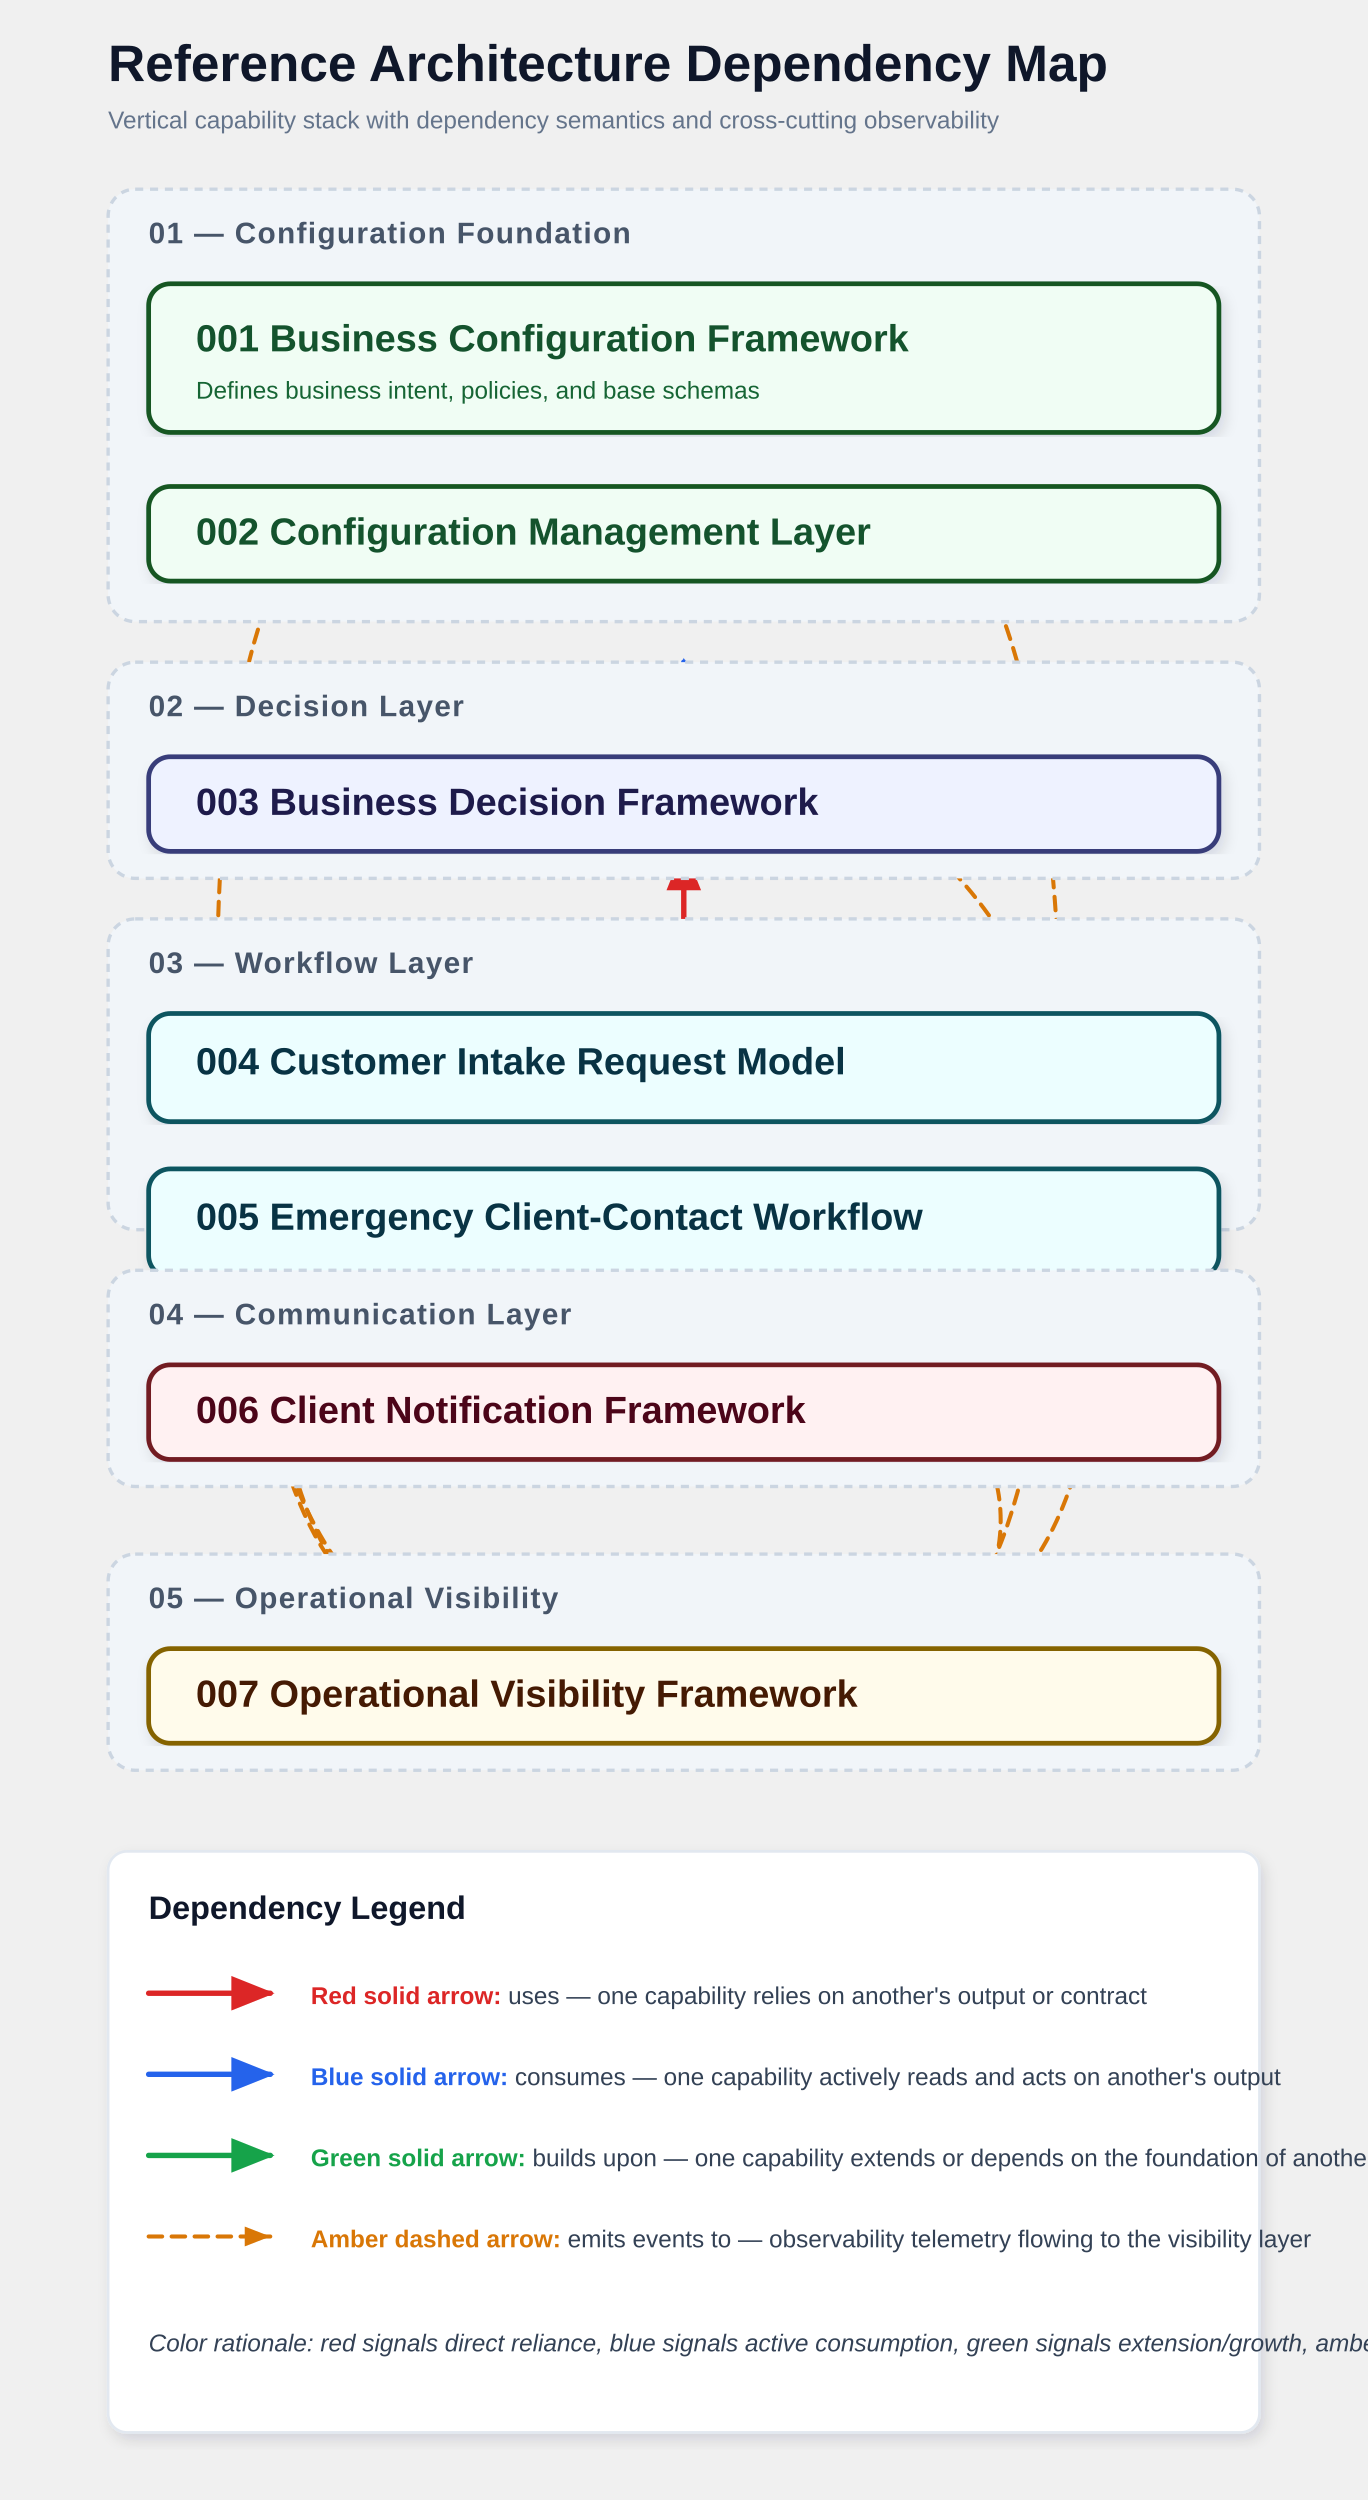
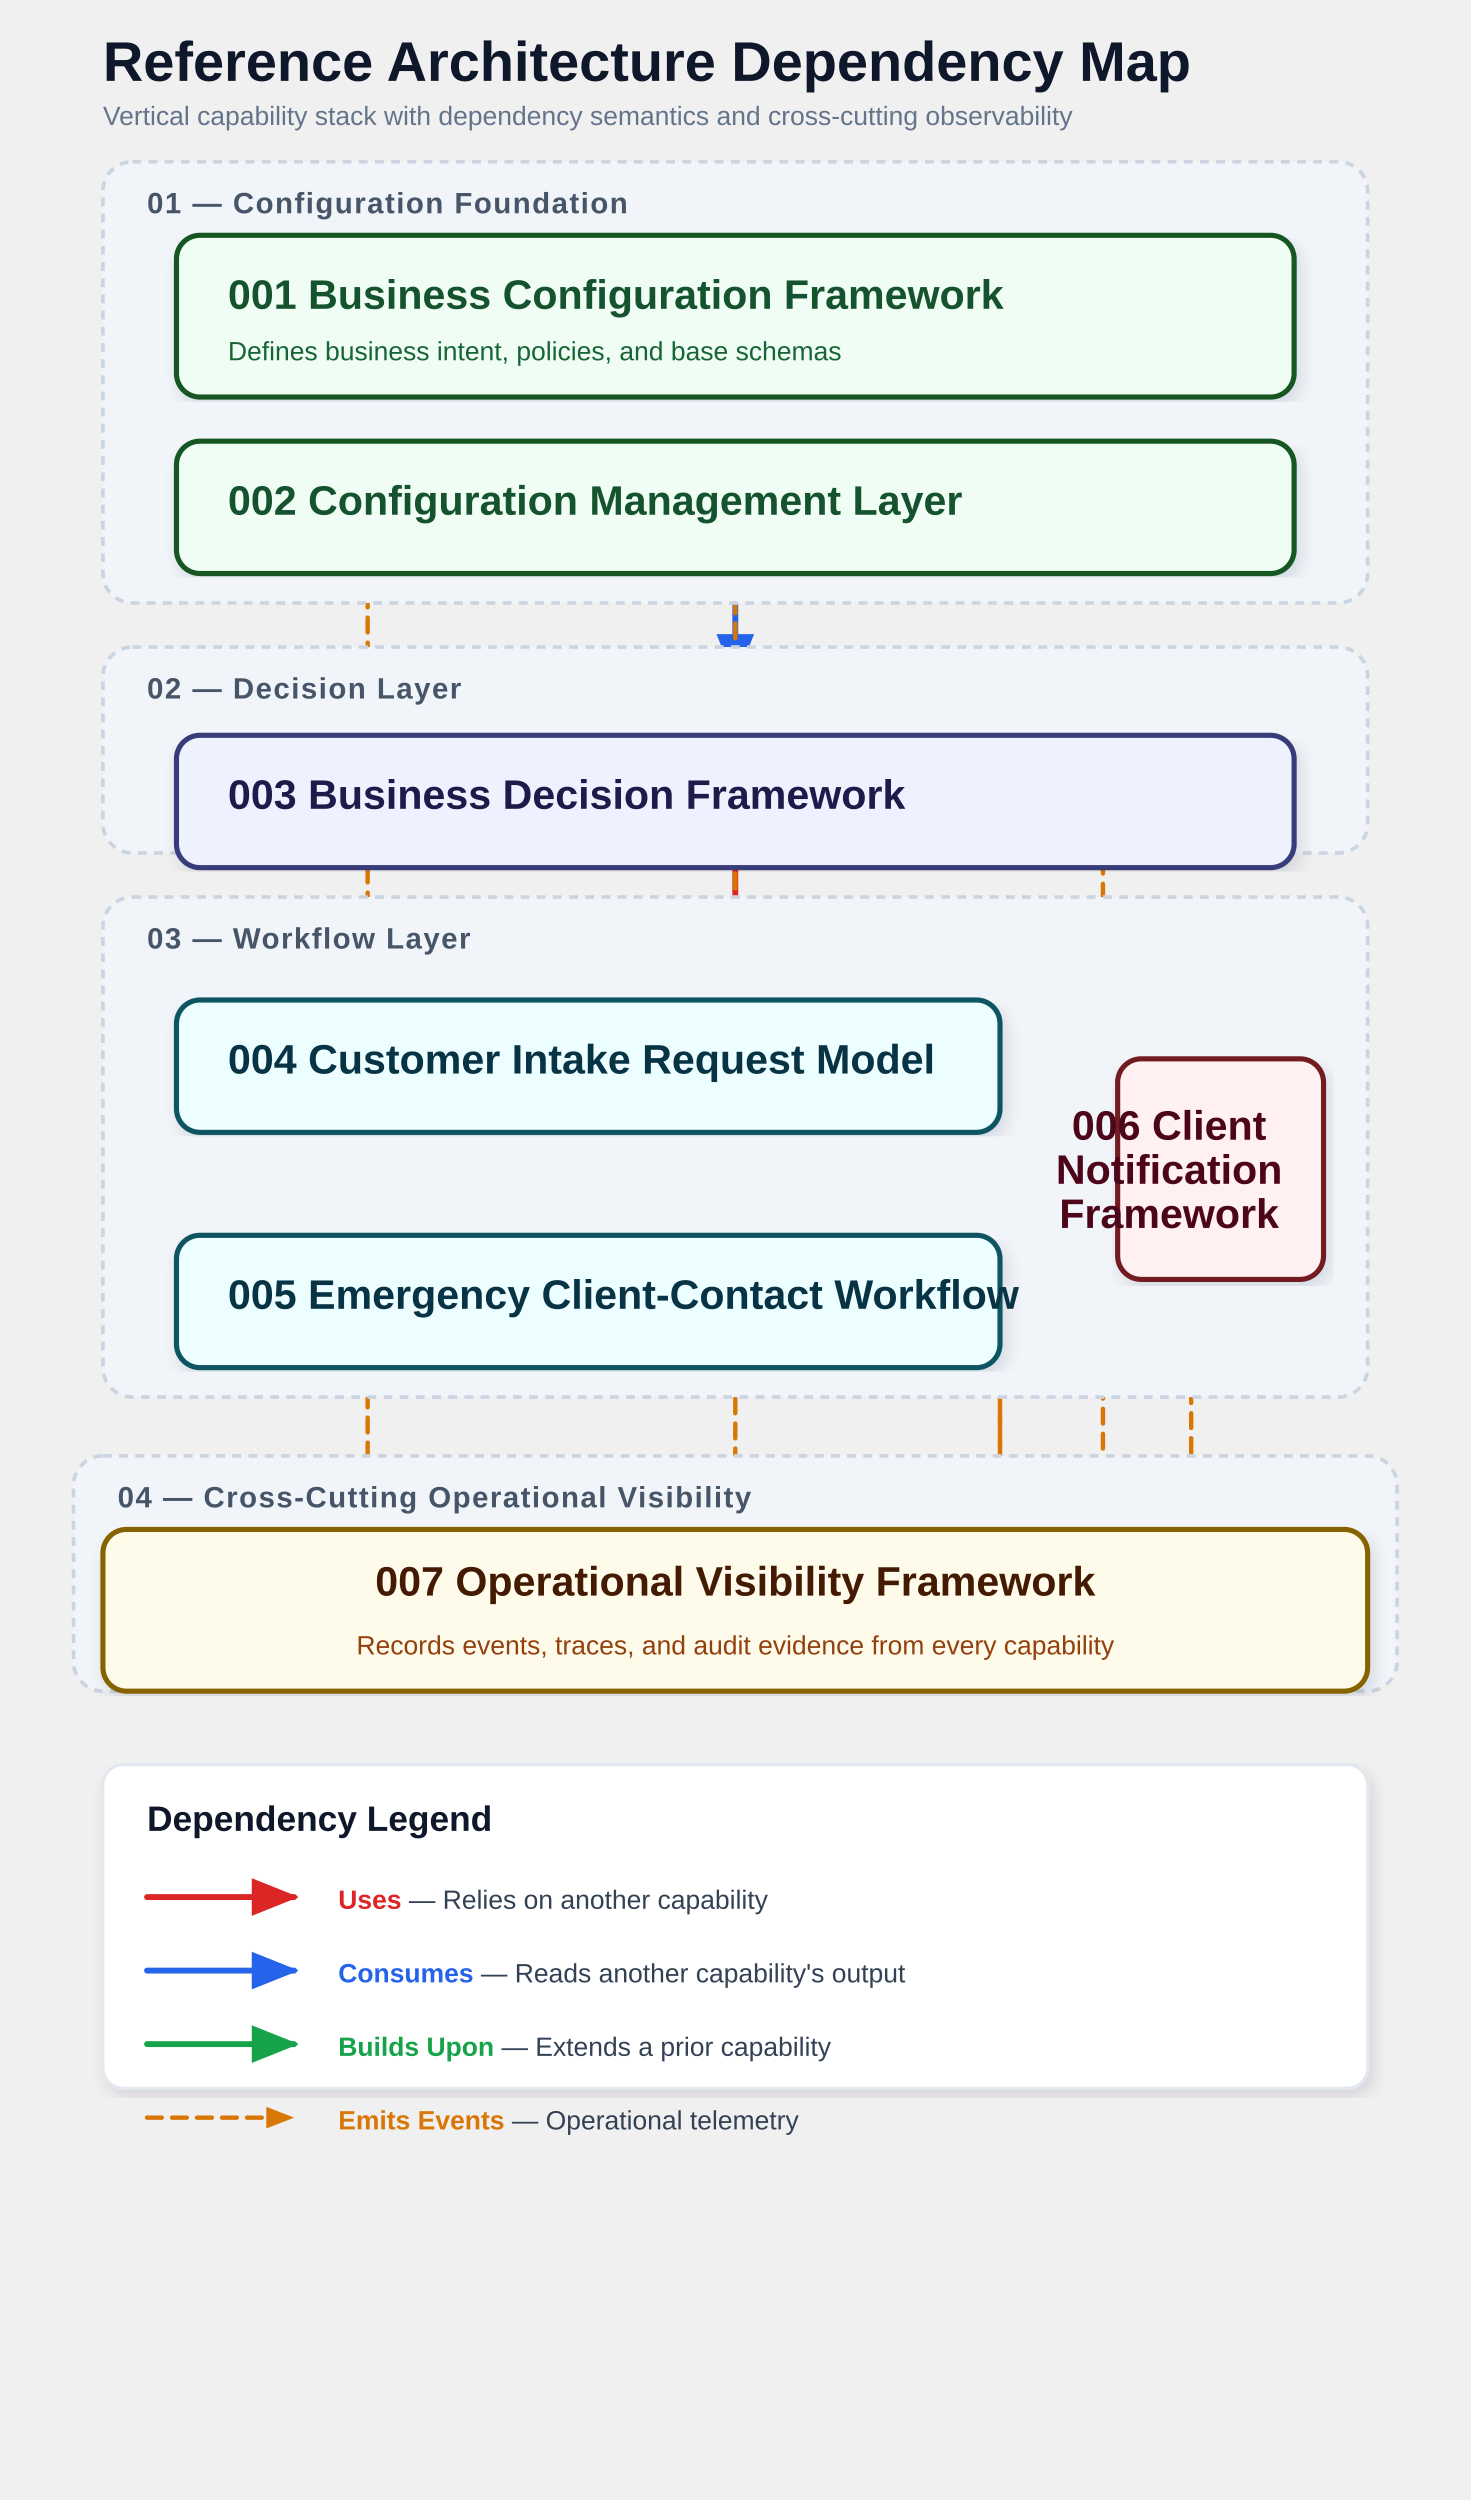
- <svg xmlns="http://www.w3.org/2000/svg" id="my-svg" width="100%" viewBox="0 0 1012 1850" style="background-color: #fafafa;" role="graphics-document document" aria-label="Reference Architecture Dependency Map">
+ <svg xmlns="http://www.w3.org/2000/svg" id="my-svg" width="100%" viewBox="0 0 1000 1700" style="background-color: #fafafa;" role="graphics-document document" aria-label="Reference Architecture Dependency Map">
  <defs>
    <filter id="softShadow" x="-5%" y="-3%" width="110%" height="106%">
      <feDropShadow dx="3" dy="5" stdDeviation="5" flood-color="#0f172a" flood-opacity="0.12" />
    </filter>
    <marker id="arrowRed" viewBox="0 0 10 10" refX="9" refY="5" markerWidth="8" markerHeight="8" orient="auto-start-reverse">
      <path d="M 0 1 L 10 5 L 0 9 z" fill="#dc2626" />
    </marker>
    <marker id="arrowBlue" viewBox="0 0 10 10" refX="9" refY="5" markerWidth="8" markerHeight="8" orient="auto-start-reverse">
      <path d="M 0 1 L 10 5 L 0 9 z" fill="#2563eb" />
    </marker>
    <marker id="arrowGreen" viewBox="0 0 10 10" refX="9" refY="5" markerWidth="8" markerHeight="8" orient="auto-start-reverse">
      <path d="M 0 1 L 10 5 L 0 9 z" fill="#16a34a" />
    </marker>
    <marker id="arrowAmber" viewBox="0 0 10 10" refX="9" refY="5" markerWidth="7" markerHeight="7" orient="auto-start-reverse">
      <path d="M 0 1.5 L 9 5 L 0 8.5 z" fill="#d97706" />
    </marker>
  </defs>
  <style>
    .title-main { font-family: "trebuchet ms", verdana, arial, sans-serif; font-size: 38px; font-weight: 800; fill: #0f172a; }
    .title-sub { font-family: "trebuchet ms", verdana, arial, sans-serif; font-size: 18px; fill: #64748b; }
-     .section-label { font-family: "trebuchet ms", verdana, arial, sans-serif; font-size: 22px; font-weight: 700; fill: #475569; text-transform: uppercase; letter-spacing: 1px; }
+     .section-label { font-family: "trebuchet ms", verdana, arial, sans-serif; font-size: 20px; font-weight: 700; fill: #475569; text-transform: uppercase; letter-spacing: 1px; }
    .group-bg { fill: #f1f5f9; stroke: #cbd5e1; stroke-width: 2.5px; stroke-dasharray: 6 5; rx: 20px; ry: 20px; }

    .node-fnd { fill: #f0fdf4; stroke: #155724; stroke-width: 3.5px; rx: 16px; filter: url(#softShadow); }
    .node-fnd-title { font-family: "trebuchet ms", verdana, arial, sans-serif; font-size: 28px; font-weight: 800; fill: #14532d; }
    .node-fnd-sub { font-family: "trebuchet ms", verdana, arial, sans-serif; font-size: 18px; fill: #166534; }

    .node-dec { fill: #eef2ff; stroke: #383d7a; stroke-width: 3.5px; rx: 16px; filter: url(#softShadow); }
    .node-dec-title { font-family: "trebuchet ms", verdana, arial, sans-serif; font-size: 28px; font-weight: 800; fill: #1e1b4b; }
-     .node-dec-sub { font-family: "trebuchet ms", verdana, arial, sans-serif; font-size: 18px; fill: #3730a3; }

    .node-wrk { fill: #ecfeff; stroke: #0c5460; stroke-width: 3.5px; rx: 16px; filter: url(#softShadow); }
    .node-wrk-title { font-family: "trebuchet ms", verdana, arial, sans-serif; font-size: 28px; font-weight: 800; fill: #083344; }
-     .node-wrk-sub { font-family: "trebuchet ms", verdana, arial, sans-serif; font-size: 18px; fill: #155e75; }

    .node-com { fill: #fff1f2; stroke: #721c24; stroke-width: 3.5px; rx: 16px; filter: url(#softShadow); }
    .node-com-title { font-family: "trebuchet ms", verdana, arial, sans-serif; font-size: 28px; font-weight: 800; fill: #4c0519; }
    .node-com-sub { font-family: "trebuchet ms", verdana, arial, sans-serif; font-size: 18px; fill: #9f1239; }

    .node-vis { fill: #fffbeb; stroke: #856404; stroke-width: 3.5px; rx: 16px; filter: url(#softShadow); }
    .node-vis-title { font-family: "trebuchet ms", verdana, arial, sans-serif; font-size: 28px; font-weight: 800; fill: #451a03; }
    .node-vis-sub { font-family: "trebuchet ms", verdana, arial, sans-serif; font-size: 18px; fill: #92400e; }

    .conn-uses { fill: none; stroke: #dc2626; stroke-width: 4px; stroke-linecap: round; }
    .conn-consumes { fill: none; stroke: #2563eb; stroke-width: 4px; stroke-linecap: round; }
    .conn-builds { fill: none; stroke: #16a34a; stroke-width: 4px; stroke-linecap: round; }
    .conn-emits { fill: none; stroke: #d97706; stroke-width: 3px; stroke-dasharray: 10 7; stroke-linecap: round; }

-     .lbl-bg { fill: #ffffff; stroke: #cbd5e1; stroke-width: 2px; rx: 8px; }
-     .lbl-text { font-family: "trebuchet ms", verdana, arial, sans-serif; font-size: 17px; font-weight: 700; fill: #1e293b; }
- 
    .legend-box { fill: #ffffff; stroke: #e2e8f0; stroke-width: 2px; rx: 14px; filter: url(#softShadow); }
    .legend-title { font-family: "trebuchet ms", verdana, arial, sans-serif; font-size: 24px; font-weight: 800; fill: #0f172a; }
    .legend-text { font-family: "trebuchet ms", verdana, arial, sans-serif; font-size: 18px; fill: #334155; }
  </style>
-   <text x="80" y="60" class="title-main">Reference Architecture Dependency Map</text>
-   <text x="80" y="95" class="title-sub">Vertical capability stack with dependency semantics and cross-cutting observability</text>
-   <path d="M 330,425 L 330,360" class="conn-uses" marker-end="url(#arrowRed)" />
-   <path d="M 506,560 L 506,490" class="conn-consumes" marker-end="url(#arrowBlue)" />
-   <path d="M 506,700 L 506,630" class="conn-uses" marker-end="url(#arrowRed)" />
-   <path d="M 506,900 L 506,830" class="conn-builds" marker-end="url(#arrowGreen)" />
-   <path d="M 682,765 C 760,765 760,970 682,970" class="conn-consumes" marker-end="url(#arrowBlue)" />
-   <path d="M 682,865 C 760,865 760,1045 682,1045" class="conn-consumes" marker-end="url(#arrowBlue)" />
-   <path d="M 250,390 C 120,390 120,1205 330,1205" class="conn-emits" marker-end="url(#arrowAmber)" />
-   <path d="M 682,390 C 820,390 820,1205 682,1205" class="conn-emits" marker-end="url(#arrowAmber)" />
-   <path d="M 506,560 C 880,560 880,1205 682,1205" class="conn-emits" marker-end="url(#arrowAmber)" />
-   <path d="M 250,765 C 160,765 160,1205 330,1205" class="conn-emits" marker-end="url(#arrowAmber)" />
-   <path d="M 250,865 C 180,865 180,1205 330,1205" class="conn-emits" marker-end="url(#arrowAmber)" />
-   <path d="M 682,1045 C 760,1045 760,1205 682,1205" class="conn-emits" marker-end="url(#arrowAmber)" />
-   <g id="layer-foundation">
-     <rect x="80" y="140" width="852" height="320" class="group-bg" />
-     <text x="110" y="180" class="section-label">01 — Configuration Foundation</text>
-     <g id="node-001">
-       <rect x="110" y="210" width="792" height="110" class="node-fnd" />
-       <text x="145" y="260" class="node-fnd-title">001 Business Configuration Framework</text>
-       <text x="145" y="295" class="node-fnd-sub">Defines business intent, policies, and base schemas</text>
-     </g>
-     <g id="node-002">
-       <rect x="110" y="360" width="792" height="70" class="node-fnd" />
-       <text x="145" y="403" class="node-fnd-title">002 Configuration Management Layer</text>
-     </g>
+   <text x="70" y="55" class="title-main">Reference Architecture Dependency Map</text>
+   <text x="70" y="85" class="title-sub">Vertical capability stack with dependency semantics and cross-cutting observability</text>
+   <path d="M 500,250 L 500,300" class="conn-uses" marker-end="url(#arrowRed)" />
+   <path d="M 500,390 L 500,460" class="conn-consumes" marker-end="url(#arrowBlue)" />
+   <path d="M 500,550 L 500,640" class="conn-uses" marker-end="url(#arrowRed)" />
+   <path d="M 500,730 L 500,800" class="conn-builds" marker-end="url(#arrowGreen)" />
+   <path d="M 680,685 L 720,685 L 720,765 L 760,765" class="conn-consumes" marker-end="url(#arrowBlue)" />
+   <path d="M 680,845 L 720,845 L 720,765 L 760,765" class="conn-consumes" marker-end="url(#arrowBlue)" />
+   <path d="M 250,250 L 250,1030" class="conn-emits" marker-end="url(#arrowAmber)" />
+   <path d="M 500,390 L 500,1030" class="conn-emits" marker-end="url(#arrowAmber)" />
+   <path d="M 750,550 L 750,1030" class="conn-emits" marker-end="url(#arrowAmber)" />
+   <path d="M 680,685 L 680,1030" class="conn-emits" marker-end="url(#arrowAmber)" />
+   <path d="M 680,845 L 680,1030" class="conn-emits" marker-end="url(#arrowAmber)" />
+   <path d="M 810,825 L 810,1030" class="conn-emits" marker-end="url(#arrowAmber)" />
+   <rect x="70" y="110" width="860" height="300" class="group-bg" />
+   <text x="100" y="145" class="section-label">01 — Configuration Foundation</text>
+   <g id="node-001">
+     <rect x="120" y="160" width="760" height="110" class="node-fnd" />
+     <text x="155" y="210" class="node-fnd-title">001 Business Configuration Framework</text>
+     <text x="155" y="245" class="node-fnd-sub">Defines business intent, policies, and base schemas</text>
  </g>
-   <g id="layer-decision">
-     <rect x="80" y="490" width="852" height="160" class="group-bg" />
-     <text x="110" y="530" class="section-label">02 — Decision Layer</text>
-     <g id="node-003">
-       <rect x="110" y="560" width="792" height="70" class="node-dec" />
-       <text x="145" y="603" class="node-dec-title">003 Business Decision Framework</text>
-     </g>
+   <g id="node-002">
+     <rect x="120" y="300" width="760" height="90" class="node-fnd" />
+     <text x="155" y="350" class="node-fnd-title">002 Configuration Management Layer</text>
  </g>
-   <g id="layer-workflow">
-     <rect x="80" y="680" width="852" height="230" class="group-bg" />
-     <text x="110" y="720" class="section-label">03 — Workflow Layer</text>
-     <g id="node-004">
-       <rect x="110" y="750" width="792" height="80" class="node-wrk" />
-       <text x="145" y="795" class="node-wrk-title">004 Customer Intake Request Model</text>
-     </g>
-     <g id="node-005">
-       <rect x="110" y="865" width="792" height="80" class="node-wrk" />
-       <text x="145" y="910" class="node-wrk-title">005 Emergency Client-Contact Workflow</text>
-     </g>
+   <rect x="70" y="440" width="860" height="140" class="group-bg" />
+   <text x="100" y="475" class="section-label">02 — Decision Layer</text>
+   <g id="node-003">
+     <rect x="120" y="500" width="760" height="90" class="node-dec" />
+     <text x="155" y="550" class="node-dec-title">003 Business Decision Framework</text>
  </g>
-   <g id="layer-communication">
-     <rect x="80" y="940" width="852" height="160" class="group-bg" />
-     <text x="110" y="980" class="section-label">04 — Communication Layer</text>
-     <g id="node-006">
-       <rect x="110" y="1010" width="792" height="70" class="node-com" />
-       <text x="145" y="1053" class="node-com-title">006 Client Notification Framework</text>
-     </g>
+   <rect x="70" y="610" width="860" height="340" class="group-bg" />
+   <text x="100" y="645" class="section-label">03 — Workflow Layer</text>
+   <g id="node-004">
+     <rect x="120" y="680" width="560" height="90" class="node-wrk" />
+     <text x="155" y="730" class="node-wrk-title">004 Customer Intake Request Model</text>
  </g>
-   <g id="layer-visibility">
-     <rect x="80" y="1150" width="852" height="160" class="group-bg" />
-     <text x="110" y="1190" class="section-label">05 — Operational Visibility</text>
-     <g id="node-007">
-       <rect x="110" y="1220" width="792" height="70" class="node-vis" />
-       <text x="145" y="1263" class="node-vis-title">007 Operational Visibility Framework</text>
-     </g>
+   <g id="node-005">
+     <rect x="120" y="840" width="560" height="90" class="node-wrk" />
+     <text x="155" y="890" class="node-wrk-title">005 Emergency Client-Contact Workflow</text>
+   </g>
+   <g id="node-006">
+     <rect x="760" y="720" width="140" height="150" class="node-com" />
+     <text x="795" y="775" class="node-com-title" text-anchor="middle">006 Client</text>
+     <text x="795" y="805" class="node-com-title" text-anchor="middle">Notification</text>
+     <text x="795" y="835" class="node-com-title" text-anchor="middle">Framework</text>
+   </g>
+   <rect x="50" y="990" width="900" height="160" class="group-bg" />
+   <text x="80" y="1025" class="section-label">04 — Cross-Cutting Operational Visibility</text>
+   <g id="node-007">
+     <rect x="70" y="1040" width="860" height="110" class="node-vis" />
+     <text x="500" y="1085" class="node-vis-title" text-anchor="middle">007 Operational Visibility Framework</text>
+     <text x="500" y="1125" class="node-vis-sub" text-anchor="middle">Records events, traces, and audit evidence from every capability</text>
  </g>
  <g id="legend">
-     <rect x="80" y="1370" width="852" height="430" class="legend-box" />
-     <text x="110" y="1420" class="legend-title">Dependency Legend</text>
-     <line x1="110" y1="1475" x2="200" y2="1475" class="conn-uses" marker-end="url(#arrowRed)" />
-     <text x="230" y="1483" class="legend-text">
-       <tspan font-weight="700" fill="#dc2626">Red solid arrow:</tspan> uses — one capability relies on another's output or contract</text>
-     <line x1="110" y1="1535" x2="200" y2="1535" class="conn-consumes" marker-end="url(#arrowBlue)" />
-     <text x="230" y="1543" class="legend-text">
-       <tspan font-weight="700" fill="#2563eb">Blue solid arrow:</tspan> consumes — one capability actively reads and acts on another's output</text>
-     <line x1="110" y1="1595" x2="200" y2="1595" class="conn-builds" marker-end="url(#arrowGreen)" />
-     <text x="230" y="1603" class="legend-text">
-       <tspan font-weight="700" fill="#16a34a">Green solid arrow:</tspan> builds upon — one capability extends or depends on the foundation of another</text>
-     <line x1="110" y1="1655" x2="200" y2="1655" class="conn-emits" marker-end="url(#arrowAmber)" />
-     <text x="230" y="1663" class="legend-text">
-       <tspan font-weight="700" fill="#d97706">Amber dashed arrow:</tspan> emits events to — observability telemetry flowing to the visibility layer</text>
-     <text x="110" y="1740" class="legend-text" font-style="italic">Color rationale: red signals direct reliance, blue signals active consumption, green signals extension/growth, amber signals watchful telemetry.</text>
+     <rect x="70" y="1200" width="860" height="220" class="legend-box" />
+     <text x="100" y="1245" class="legend-title">Dependency Legend</text>
+     <line x1="100" y1="1290" x2="200" y2="1290" class="conn-uses" marker-end="url(#arrowRed)" />
+     <text x="230" y="1298" class="legend-text">
+       <tspan font-weight="700" fill="#dc2626">Uses</tspan> — Relies on another capability</text>
+     <line x1="100" y1="1340" x2="200" y2="1340" class="conn-consumes" marker-end="url(#arrowBlue)" />
+     <text x="230" y="1348" class="legend-text">
+       <tspan font-weight="700" fill="#2563eb">Consumes</tspan> — Reads another capability's output</text>
+     <line x1="100" y1="1390" x2="200" y2="1390" class="conn-builds" marker-end="url(#arrowGreen)" />
+     <text x="230" y="1398" class="legend-text">
+       <tspan font-weight="700" fill="#16a34a">Builds Upon</tspan> — Extends a prior capability</text>
+     <line x1="100" y1="1440" x2="200" y2="1440" class="conn-emits" marker-end="url(#arrowAmber)" />
+     <text x="230" y="1448" class="legend-text">
+       <tspan font-weight="700" fill="#d97706">Emits Events</tspan> — Operational telemetry</text>
  </g>
</svg>
